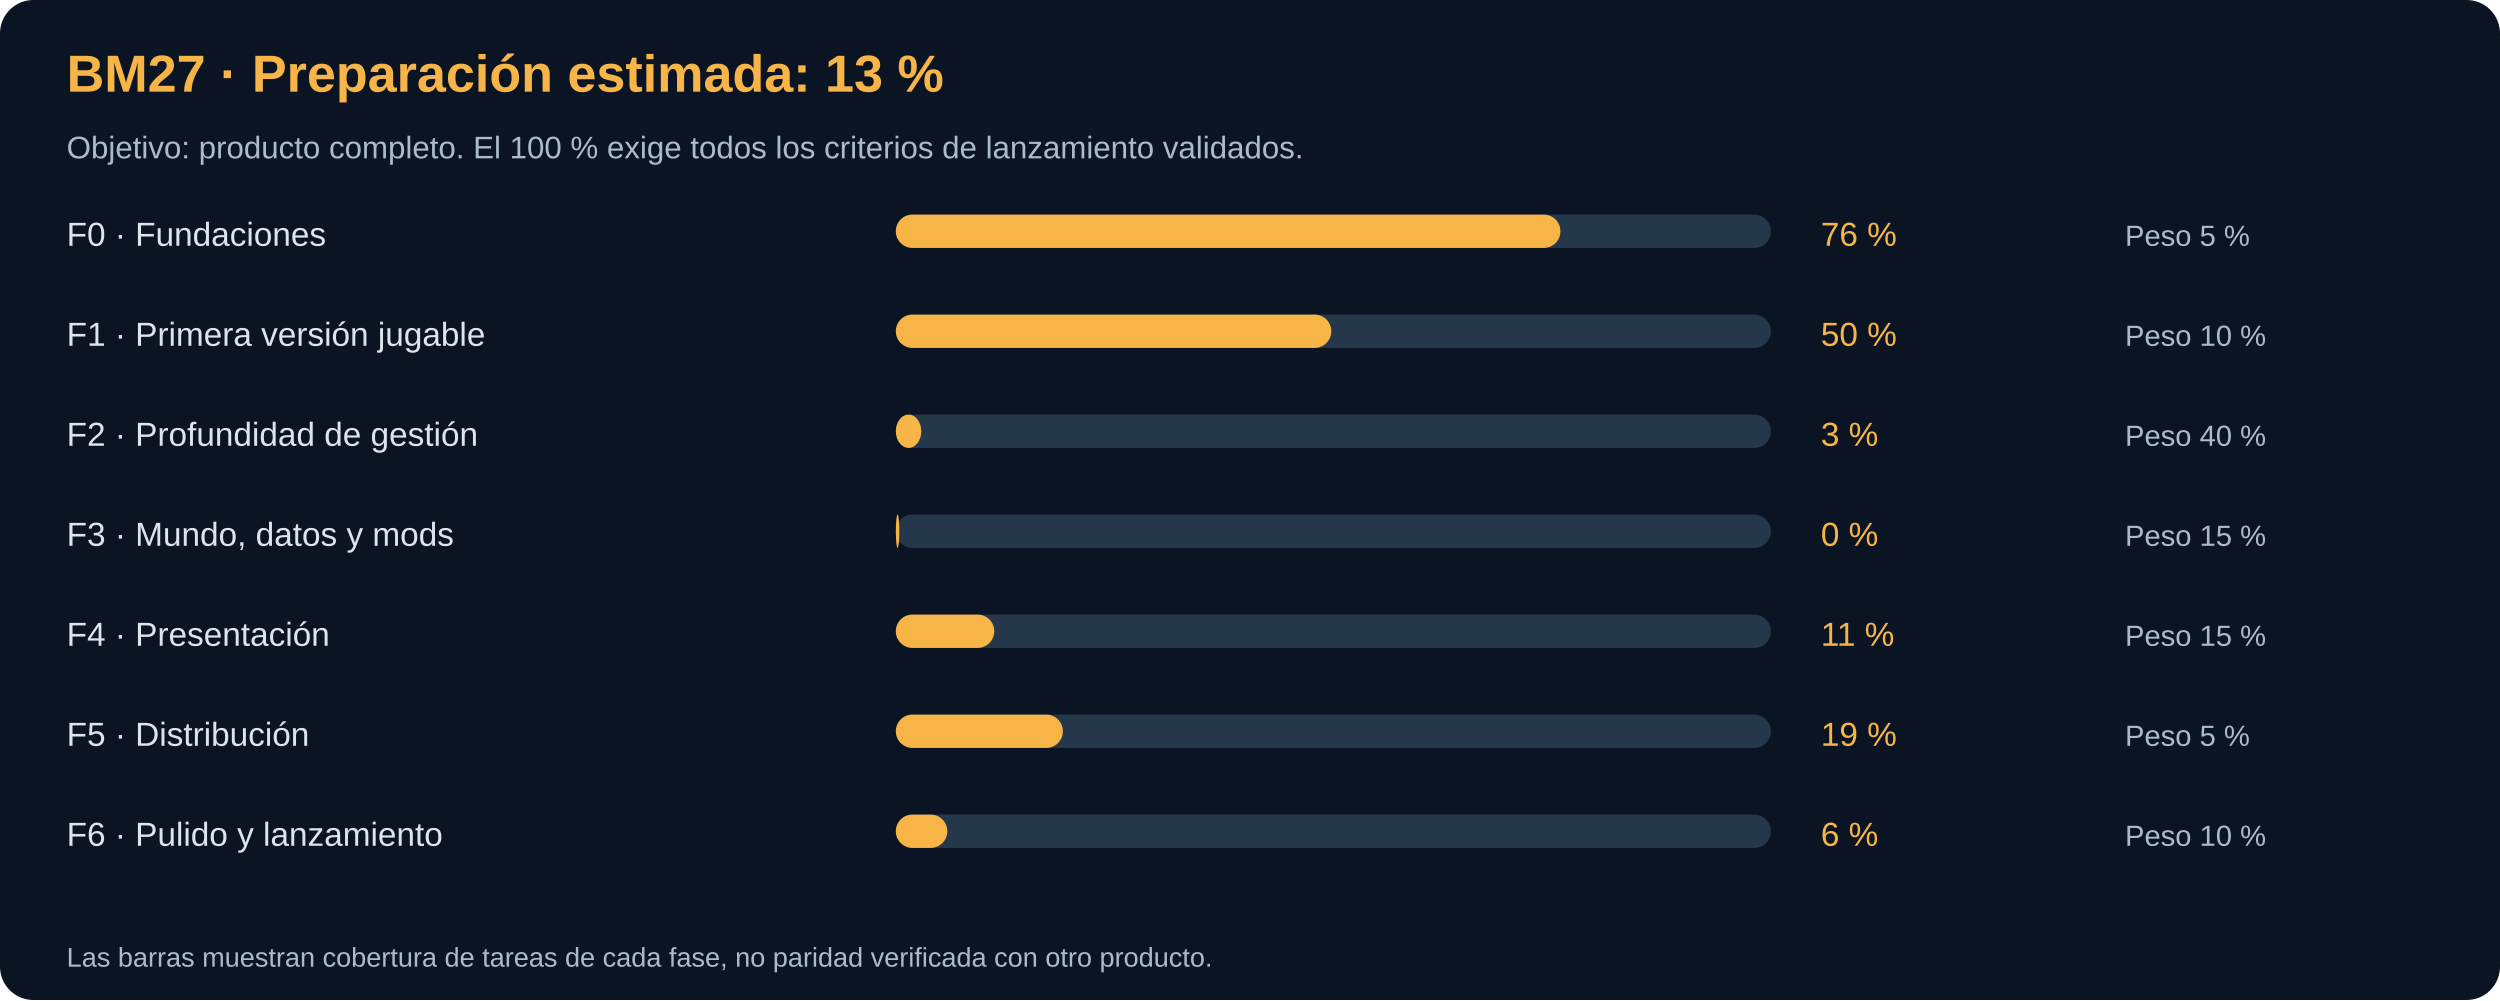
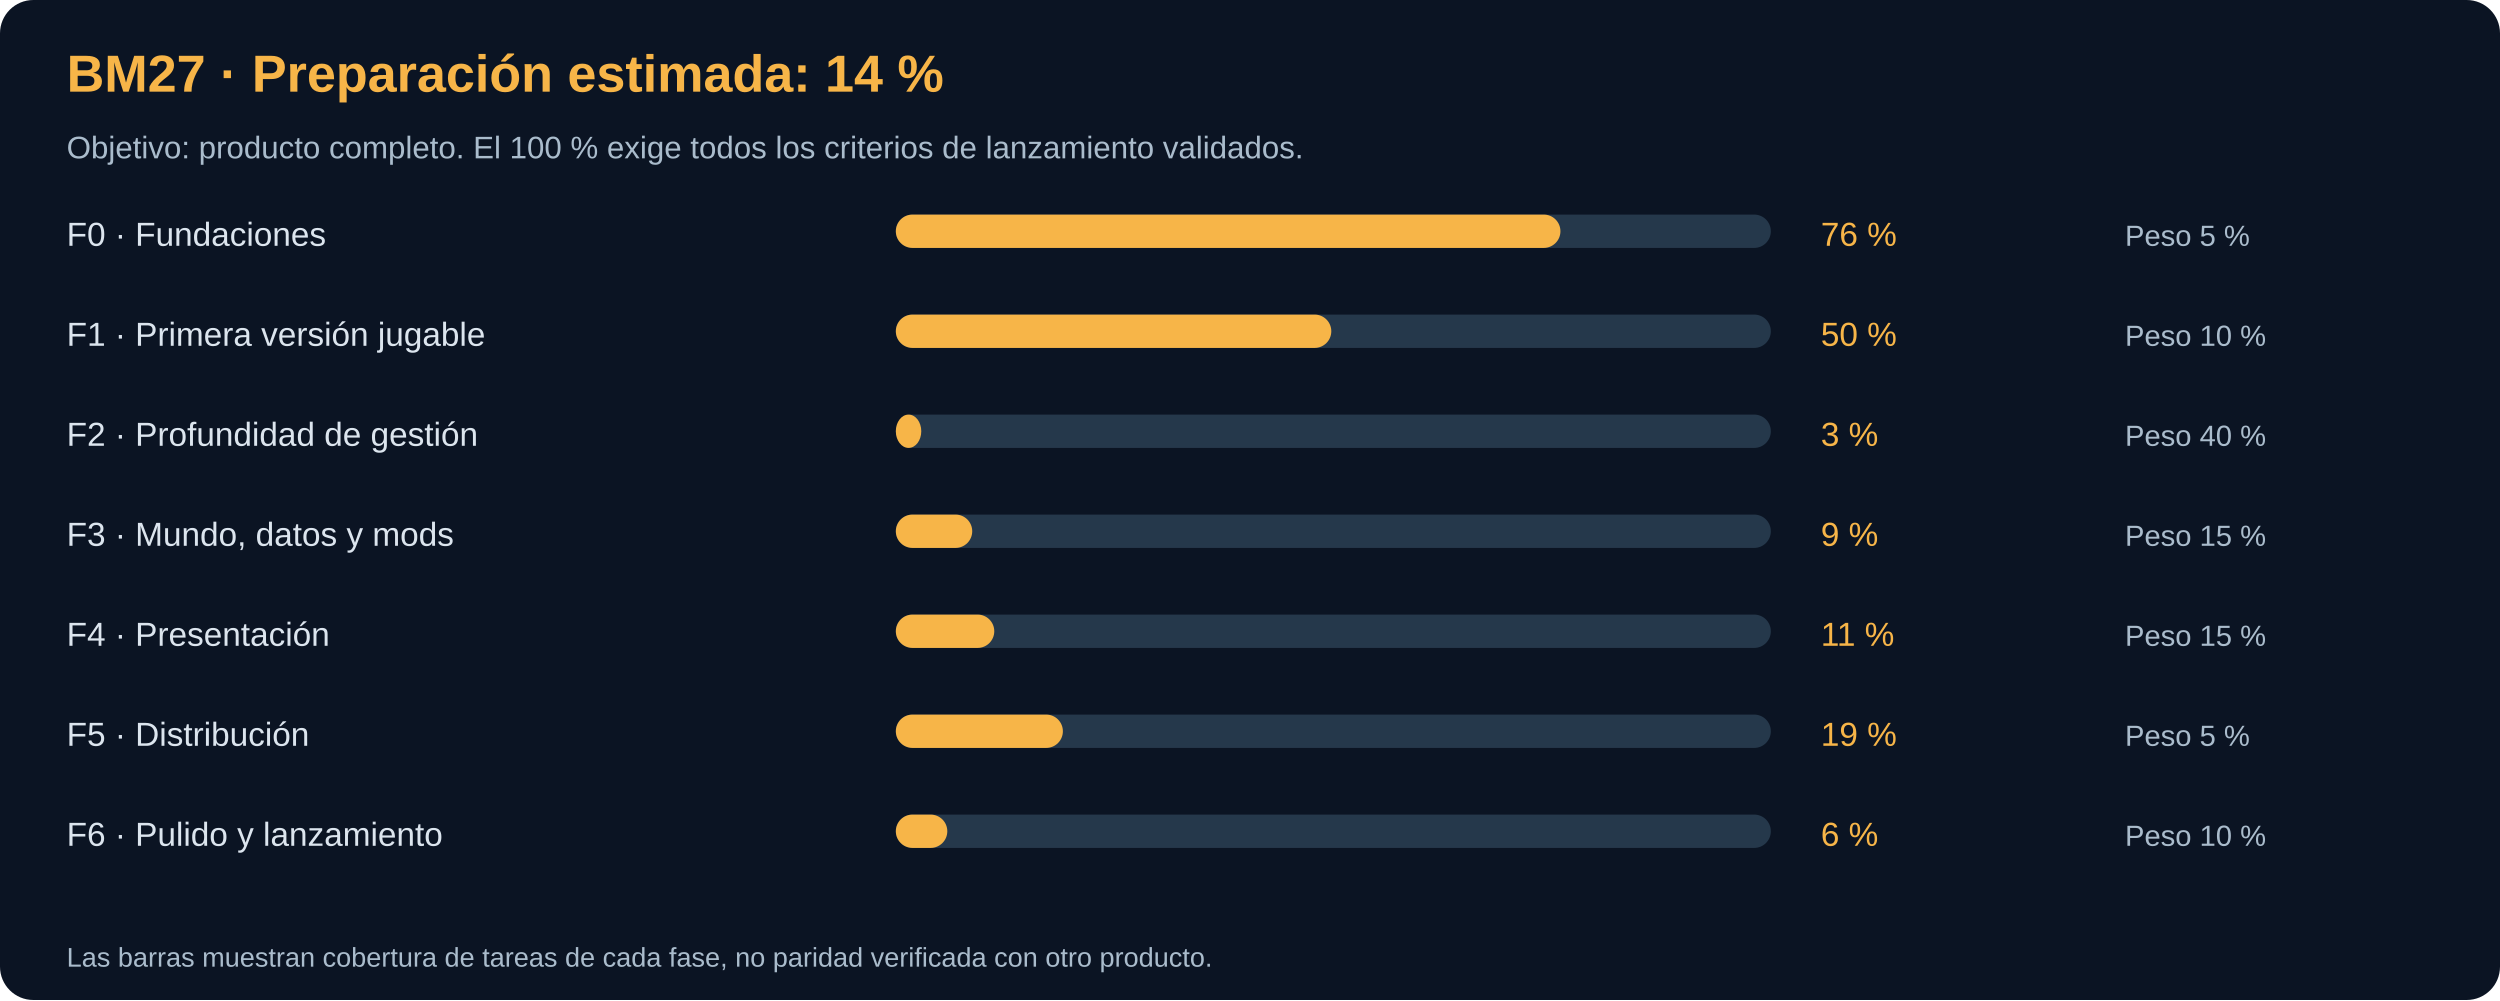
<svg xmlns="http://www.w3.org/2000/svg" viewBox="0 0 1200 480" role="img" aria-labelledby="title desc">
  <rect width="1200" height="480" rx="16" fill="#0b1423" />
  <g font-family="Arial, Helvetica, sans-serif">
-     <text x="32" y="44" fill="#f7b548" font-size="25" font-weight="700">BM27 · Preparación estimada: 13 %</text>
+     <text x="32" y="44" fill="#f7b548" font-size="25" font-weight="700">BM27 · Preparación estimada: 14 %</text>
    <text x="32" y="76" fill="#aabccc" font-size="15">Objetivo: producto completo. El 100 % exige todos los criterios de lanzamiento validados.</text>
    <text x="32" y="118" fill="#dce5ee" font-size="16">F0 · Fundaciones</text>
    <rect x="430" y="103" width="420" height="16" rx="8" fill="#25384b" />
    <rect x="430" y="103" width="319.009" height="16" rx="8" fill="#f7b548" />
    <text x="874" y="118" fill="#f7b548" font-size="16">76 %</text>
    <text x="1020" y="118" fill="#aabccc" font-size="14">Peso 5 %</text>
    <text x="32" y="166" fill="#dce5ee" font-size="16">F1 · Primera versión jugable</text>
    <rect x="430" y="151" width="420" height="16" rx="8" fill="#25384b" />
    <rect x="430" y="151" width="209.023" height="16" rx="8" fill="#f7b548" />
    <text x="874" y="166" fill="#f7b548" font-size="16">50 %</text>
    <text x="1020" y="166" fill="#aabccc" font-size="14">Peso 10 %</text>
    <text x="32" y="214" fill="#dce5ee" font-size="16">F2 · Profundidad de gestión</text>
    <rect x="430" y="199" width="420" height="16" rx="8" fill="#25384b" />
    <rect x="430" y="199" width="12.212" height="16" rx="8" fill="#f7b548" />
    <text x="874" y="214" fill="#f7b548" font-size="16">3 %</text>
    <text x="1020" y="214" fill="#aabccc" font-size="14">Peso 40 %</text>
    <text x="32" y="262" fill="#dce5ee" font-size="16">F3 · Mundo, datos y mods</text>
    <rect x="430" y="247" width="420" height="16" rx="8" fill="#25384b" />
-     <rect x="430" y="247" width="1.667" height="16" rx="8" fill="#f7b548" />
-     <text x="874" y="262" fill="#f7b548" font-size="16">0 %</text>
+     <rect x="430" y="247" width="36.667" height="16" rx="8" fill="#f7b548" />
+     <text x="874" y="262" fill="#f7b548" font-size="16">9 %</text>
    <text x="1020" y="262" fill="#aabccc" font-size="14">Peso 15 %</text>
    <text x="32" y="310" fill="#dce5ee" font-size="16">F4 · Presentación</text>
    <rect x="430" y="295" width="420" height="16" rx="8" fill="#25384b" />
    <rect x="430" y="295" width="47.25" height="16" rx="8" fill="#f7b548" />
    <text x="874" y="310" fill="#f7b548" font-size="16">11 %</text>
    <text x="1020" y="310" fill="#aabccc" font-size="14">Peso 15 %</text>
    <text x="32" y="358" fill="#dce5ee" font-size="16">F5 · Distribución</text>
    <rect x="430" y="343" width="420" height="16" rx="8" fill="#25384b" />
    <rect x="430" y="343" width="80.182" height="16" rx="8" fill="#f7b548" />
    <text x="874" y="358" fill="#f7b548" font-size="16">19 %</text>
    <text x="1020" y="358" fill="#aabccc" font-size="14">Peso 5 %</text>
    <text x="32" y="406" fill="#dce5ee" font-size="16">F6 · Pulido y lanzamiento</text>
    <rect x="430" y="391" width="420" height="16" rx="8" fill="#25384b" />
    <rect x="430" y="391" width="24.706" height="16" rx="8" fill="#f7b548" />
    <text x="874" y="406" fill="#f7b548" font-size="16">6 %</text>
    <text x="1020" y="406" fill="#aabccc" font-size="14">Peso 10 %</text>
    <text x="32" y="464" fill="#aabccc" font-size="13">Las barras muestran cobertura de tareas de cada fase, no paridad verificada con otro producto.</text>
  </g>
</svg>
